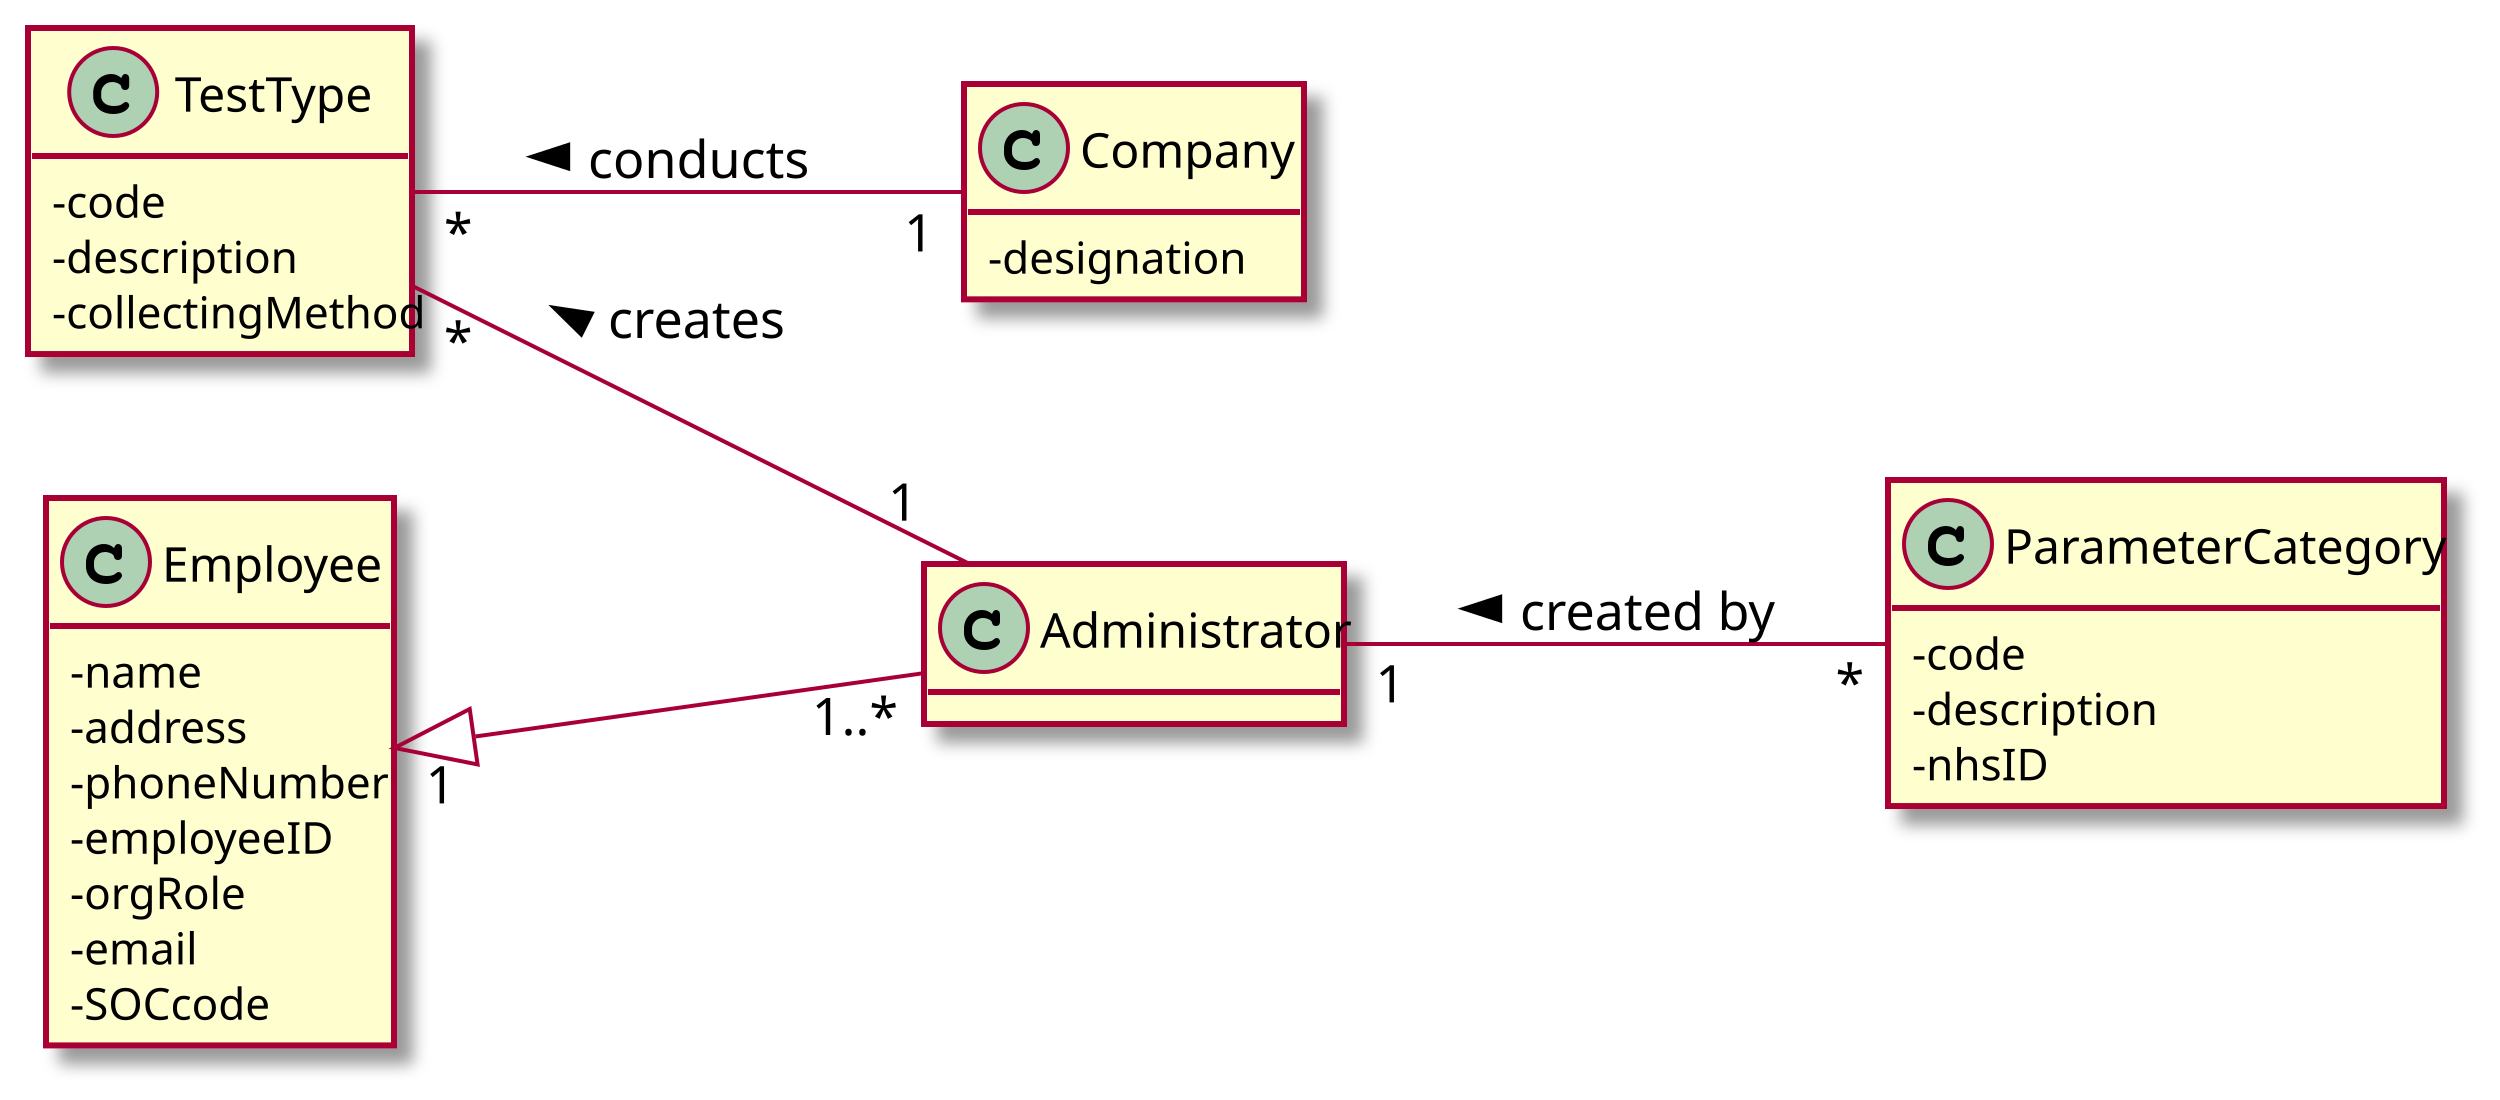
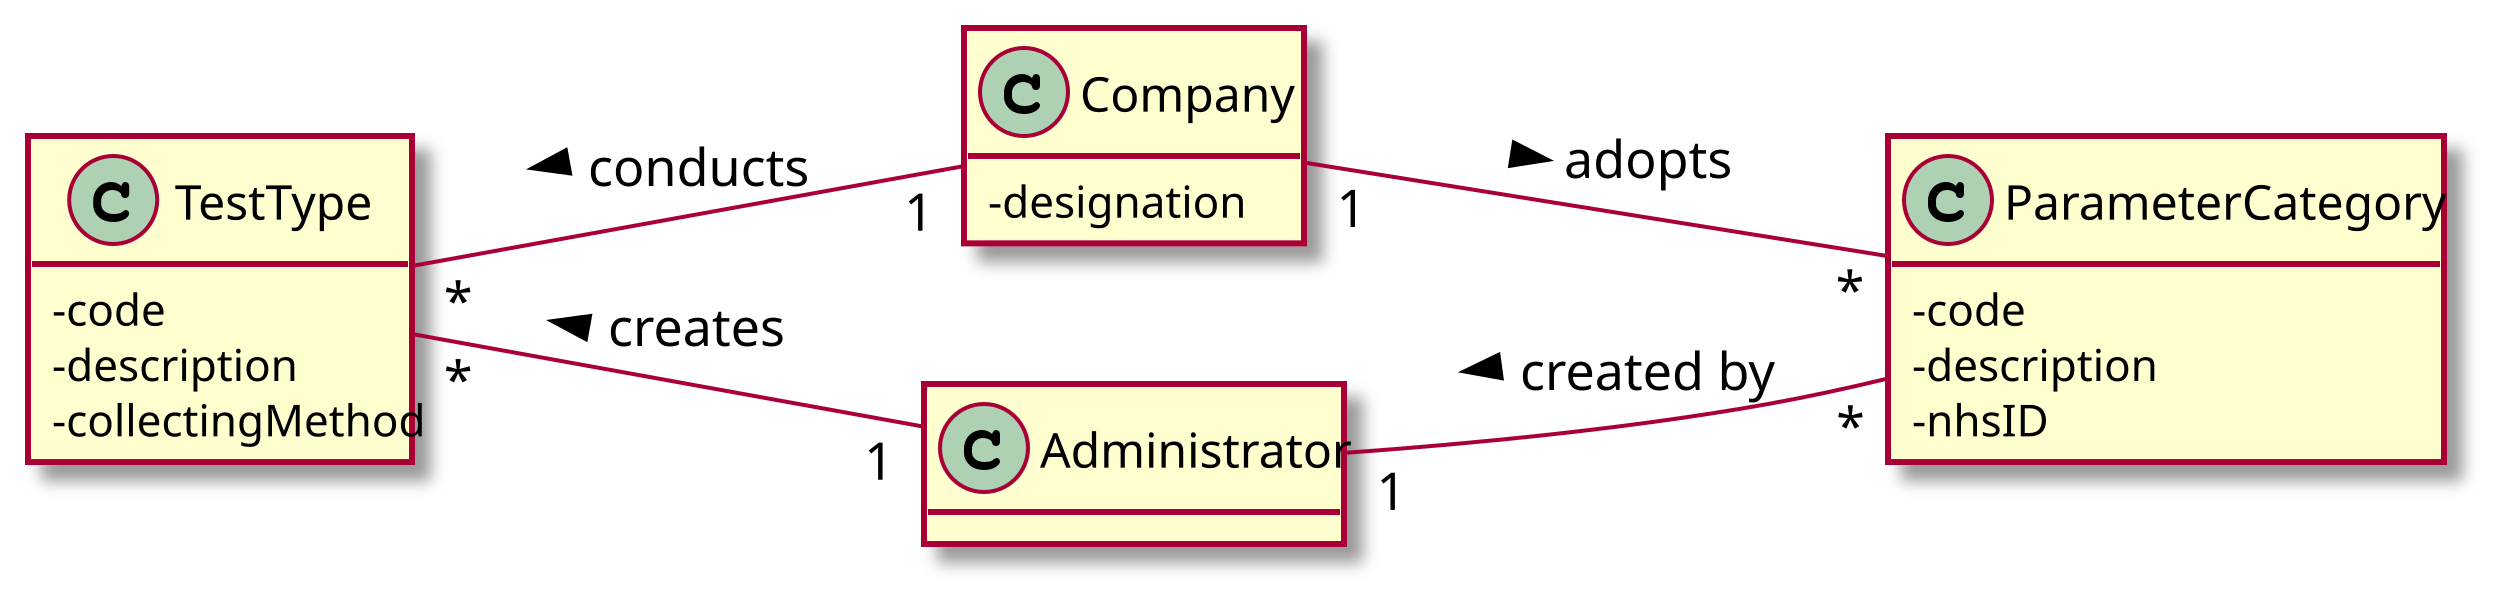
- <svg xmlns="http://www.w3.org/2000/svg" contentScriptType="application/ecmascript" contentStyleType="text/css" height="275px" preserveAspectRatio="none" style="width:625px;height:275px;" version="1.1" viewBox="0 0 625 275" width="625px" zoomAndPan="magnify">
+ <svg xmlns="http://www.w3.org/2000/svg" contentScriptType="application/ecmascript" contentStyleType="text/css" height="150px" preserveAspectRatio="none" style="width:625px;height:150px;" version="1.1" viewBox="0 0 625 150" width="625px" zoomAndPan="magnify">
  <defs>
-     <filter height="300%" id="f19juafye4pmqt" width="300%" x="-1" y="-1">
+     <filter height="300%" id="f1byc533o38s2r" width="300%" x="-1" y="-1">
      <feGaussianBlur result="blurOut" stdDeviation="2.0" />
      <feColorMatrix in="blurOut" result="blurOut2" type="matrix" values="0 0 0 0 0 0 0 0 0 0 0 0 0 0 0 0 0 0 .4 0" />
      <feOffset dx="4.0" dy="4.0" in="blurOut2" result="blurOut3" />
      <feBlend in="SourceGraphic" in2="blurOut3" mode="normal" />
    </filter>
  </defs>
  <g>
-     <rect codeLine="30" fill="#FEFECE" filter="url(#f19juafye4pmqt)" height="53.836" id="Company" style="stroke:#A80036;stroke-width:1.5;" width="85" x="241" y="21" />
-     <ellipse cx="256" cy="37" fill="#ADD1B2" rx="11" ry="11" style="stroke:#A80036;stroke-width:1.0;" />
-     <path d="M258,33.5 Q258.203,33 258.438,32.75 Q258.672,32.5 258.938,32.5 Q259.406,32.5 259.703,32.781 Q260,33.062 260,33.719 L260,35.281 Q260,35.938 259.719,36.219 Q259.438,36.5 259,36.5 Q258.609,36.5 258.359,36.328 Q258.109,36.156 258,35.703 Q257.953,35.391 257.781,35.219 Q257.469,34.891 256.906,34.703 Q256.344,34.5 255.781,34.5 Q255.078,34.5 254.484,34.781 Q253.906,35.062 253.453,35.688 Q253,36.312 253,37.172 L253,38.094 Q253,39.125 253.844,39.812 Q254.688,40.5 256.188,40.5 Q257.078,40.5 257.703,40.297 Q258.062,40.188 258.469,39.828 Q258.734,39.625 258.875,39.562 Q259.016,39.5 259.188,39.5 Q259.516,39.5 259.75,39.766 Q260,40.016 260,40.375 Q260,40.719 259.656,41.125 Q259.156,41.719 258.359,42.047 Q257.312,42.5 256.031,42.5 Q254.531,42.5 253.328,41.906 Q252.359,41.438 251.672,40.422 Q251,39.406 251,38.203 L251,37.109 Q251,35.859 251.594,34.766 Q252.203,33.672 253.25,33.094 Q254.312,32.5 255.5,32.5 Q256.219,32.5 256.844,32.75 Q257.469,33 258,33.5 Z " fill="#000000" />
-     <text fill="#000000" font-family="sans-serif" font-size="12" lengthAdjust="spacing" textLength="53" x="270" y="41.91">Company</text>
-     <line style="stroke:#A80036;stroke-width:1.5;" x1="242" x2="325" y1="53" y2="53" />
-     <text fill="#000000" font-family="sans-serif" font-size="11" lengthAdjust="spacing" textLength="59" x="247" y="68.419">-designation</text>
-     <rect codeLine="34" fill="#FEFECE" filter="url(#f19juafye4pmqt)" height="40" id="Administrator" style="stroke:#A80036;stroke-width:1.5;" width="105" x="231" y="141" />
-     <ellipse cx="246" cy="157" fill="#ADD1B2" rx="11" ry="11" style="stroke:#A80036;stroke-width:1.0;" />
-     <path d="M248,153.5 Q248.203,153 248.438,152.75 Q248.672,152.5 248.938,152.5 Q249.406,152.5 249.703,152.781 Q250,153.062 250,153.719 L250,155.281 Q250,155.938 249.719,156.219 Q249.438,156.5 249,156.5 Q248.609,156.5 248.359,156.328 Q248.109,156.156 248,155.703 Q247.953,155.391 247.781,155.219 Q247.469,154.891 246.906,154.703 Q246.344,154.5 245.781,154.5 Q245.078,154.5 244.484,154.781 Q243.906,155.062 243.453,155.688 Q243,156.312 243,157.172 L243,158.094 Q243,159.125 243.844,159.812 Q244.688,160.5 246.188,160.5 Q247.078,160.5 247.703,160.297 Q248.062,160.188 248.469,159.828 Q248.734,159.625 248.875,159.562 Q249.016,159.5 249.188,159.5 Q249.516,159.5 249.75,159.766 Q250,160.016 250,160.375 Q250,160.719 249.656,161.125 Q249.156,161.719 248.359,162.047 Q247.312,162.5 246.031,162.5 Q244.531,162.5 243.328,161.906 Q242.359,161.438 241.672,160.422 Q241,159.406 241,158.203 L241,157.109 Q241,155.859 241.594,154.766 Q242.203,153.672 243.25,153.094 Q244.312,152.5 245.5,152.5 Q246.219,152.5 246.844,152.75 Q247.469,153 248,153.5 Z " fill="#000000" />
-     <text fill="#000000" font-family="sans-serif" font-size="12" lengthAdjust="spacing" textLength="73" x="260" y="161.91">Administrator</text>
-     <line style="stroke:#A80036;stroke-width:1.5;" x1="232" x2="335" y1="173" y2="173" />
-     <rect codeLine="37" fill="#FEFECE" filter="url(#f19juafye4pmqt)" height="81.508" id="ParameterCategory" style="stroke:#A80036;stroke-width:1.5;" width="139" x="472" y="120" />
-     <ellipse cx="487" cy="136" fill="#ADD1B2" rx="11" ry="11" style="stroke:#A80036;stroke-width:1.0;" />
-     <path d="M489,132.5 Q489.203,132 489.438,131.75 Q489.672,131.5 489.938,131.5 Q490.406,131.5 490.703,131.781 Q491,132.062 491,132.719 L491,134.281 Q491,134.938 490.719,135.219 Q490.438,135.5 490,135.5 Q489.609,135.5 489.359,135.328 Q489.109,135.156 489,134.703 Q488.953,134.391 488.781,134.219 Q488.469,133.891 487.906,133.703 Q487.344,133.5 486.781,133.5 Q486.078,133.5 485.484,133.781 Q484.906,134.062 484.453,134.688 Q484,135.312 484,136.172 L484,137.094 Q484,138.125 484.844,138.812 Q485.688,139.5 487.188,139.5 Q488.078,139.5 488.703,139.297 Q489.062,139.188 489.469,138.828 Q489.734,138.625 489.875,138.562 Q490.016,138.5 490.188,138.5 Q490.516,138.5 490.75,138.766 Q491,139.016 491,139.375 Q491,139.719 490.656,140.125 Q490.156,140.719 489.359,141.047 Q488.312,141.5 487.031,141.5 Q485.531,141.5 484.328,140.906 Q483.359,140.438 482.672,139.422 Q482,138.406 482,137.203 L482,136.109 Q482,134.859 482.594,133.766 Q483.203,132.672 484.25,132.094 Q485.312,131.5 486.5,131.5 Q487.219,131.5 487.844,131.75 Q488.469,132 489,132.5 Z " fill="#000000" />
-     <text fill="#000000" font-family="sans-serif" font-size="12" lengthAdjust="spacing" textLength="107" x="501" y="140.91">ParameterCategory</text>
-     <line style="stroke:#A80036;stroke-width:1.5;" x1="473" x2="610" y1="152" y2="152" />
-     <text fill="#000000" font-family="sans-serif" font-size="11" lengthAdjust="spacing" textLength="28" x="478" y="167.419">-code</text>
-     <text fill="#000000" font-family="sans-serif" font-size="11" lengthAdjust="spacing" textLength="57" x="478" y="181.255">-description</text>
-     <text fill="#000000" font-family="sans-serif" font-size="11" lengthAdjust="spacing" textLength="31" x="478" y="195.091">-nhsID</text>
-     <rect codeLine="43" fill="#FEFECE" filter="url(#f19juafye4pmqt)" height="81.508" id="TestType" style="stroke:#A80036;stroke-width:1.5;" width="96" x="7" y="7" />
-     <ellipse cx="28.3" cy="23" fill="#ADD1B2" rx="11" ry="11" style="stroke:#A80036;stroke-width:1.0;" />
-     <path d="M30.3,19.5 Q30.503,19 30.738,18.75 Q30.972,18.5 31.238,18.5 Q31.706,18.5 32.003,18.781 Q32.3,19.062 32.3,19.719 L32.3,21.281 Q32.3,21.938 32.019,22.219 Q31.738,22.5 31.3,22.5 Q30.909,22.5 30.659,22.328 Q30.409,22.156 30.3,21.703 Q30.253,21.391 30.081,21.219 Q29.769,20.891 29.206,20.703 Q28.644,20.5 28.081,20.5 Q27.378,20.5 26.784,20.781 Q26.206,21.062 25.753,21.688 Q25.3,22.312 25.3,23.172 L25.3,24.094 Q25.3,25.125 26.144,25.812 Q26.988,26.5 28.488,26.5 Q29.378,26.5 30.003,26.297 Q30.363,26.188 30.769,25.828 Q31.034,25.625 31.175,25.562 Q31.316,25.5 31.488,25.5 Q31.816,25.5 32.05,25.766 Q32.3,26.016 32.3,26.375 Q32.3,26.719 31.956,27.125 Q31.456,27.719 30.659,28.047 Q29.613,28.5 28.331,28.5 Q26.831,28.5 25.628,27.906 Q24.659,27.438 23.972,26.422 Q23.3,25.406 23.3,24.203 L23.3,23.109 Q23.3,21.859 23.894,20.766 Q24.503,19.672 25.55,19.094 Q26.613,18.5 27.8,18.5 Q28.519,18.5 29.144,18.75 Q29.769,19 30.3,19.5 Z " fill="#000000" />
-     <text fill="#000000" font-family="sans-serif" font-size="12" lengthAdjust="spacing" textLength="50" x="43.7" y="27.91">TestType</text>
-     <line style="stroke:#A80036;stroke-width:1.5;" x1="8" x2="102" y1="39" y2="39" />
-     <text fill="#000000" font-family="sans-serif" font-size="11" lengthAdjust="spacing" textLength="28" x="13" y="54.419">-code</text>
-     <text fill="#000000" font-family="sans-serif" font-size="11" lengthAdjust="spacing" textLength="57" x="13" y="68.255">-description</text>
-     <text fill="#000000" font-family="sans-serif" font-size="11" lengthAdjust="spacing" textLength="84" x="13" y="82.091">-collectingMethod</text>
-     <rect codeLine="20" fill="#FEFECE" filter="url(#f19juafye4pmqt)" height="136.852" id="Employee" style="stroke:#A80036;stroke-width:1.5;" width="87" x="11.5" y="124.5" />
-     <ellipse cx="26.5" cy="140.5" fill="#ADD1B2" rx="11" ry="11" style="stroke:#A80036;stroke-width:1.0;" />
-     <path d="M28.5,137 Q28.703,136.5 28.938,136.25 Q29.172,136 29.438,136 Q29.906,136 30.203,136.281 Q30.5,136.562 30.5,137.219 L30.5,138.781 Q30.5,139.438 30.219,139.719 Q29.938,140 29.5,140 Q29.109,140 28.859,139.828 Q28.609,139.656 28.5,139.203 Q28.453,138.891 28.281,138.719 Q27.969,138.391 27.406,138.203 Q26.844,138 26.281,138 Q25.578,138 24.984,138.281 Q24.406,138.562 23.953,139.188 Q23.5,139.812 23.5,140.672 L23.5,141.594 Q23.5,142.625 24.344,143.312 Q25.188,144 26.688,144 Q27.578,144 28.203,143.797 Q28.562,143.688 28.969,143.328 Q29.234,143.125 29.375,143.062 Q29.516,143 29.688,143 Q30.016,143 30.25,143.266 Q30.5,143.516 30.5,143.875 Q30.5,144.219 30.156,144.625 Q29.656,145.219 28.859,145.547 Q27.812,146 26.531,146 Q25.031,146 23.828,145.406 Q22.859,144.938 22.172,143.922 Q21.5,142.906 21.5,141.703 L21.5,140.609 Q21.5,139.359 22.094,138.266 Q22.703,137.172 23.75,136.594 Q24.812,136 26,136 Q26.719,136 27.344,136.25 Q27.969,136.5 28.5,137 Z " fill="#000000" />
-     <text fill="#000000" font-family="sans-serif" font-size="12" lengthAdjust="spacing" textLength="55" x="40.5" y="145.41">Employee</text>
-     <line style="stroke:#A80036;stroke-width:1.5;" x1="12.5" x2="97.5" y1="156.5" y2="156.5" />
-     <text fill="#000000" font-family="sans-serif" font-size="11" lengthAdjust="spacing" textLength="30" x="17.5" y="171.919">-name</text>
-     <text fill="#000000" font-family="sans-serif" font-size="11" lengthAdjust="spacing" textLength="44" x="17.5" y="185.755">-address</text>
-     <text fill="#000000" font-family="sans-serif" font-size="11" lengthAdjust="spacing" textLength="71" x="17.5" y="199.591">-phoneNumber</text>
-     <text fill="#000000" font-family="sans-serif" font-size="11" lengthAdjust="spacing" textLength="59" x="17.5" y="213.427">-employeeID</text>
-     <text fill="#000000" font-family="sans-serif" font-size="11" lengthAdjust="spacing" textLength="41" x="17.5" y="227.263">-orgRole</text>
-     <text fill="#000000" font-family="sans-serif" font-size="11" lengthAdjust="spacing" textLength="28" x="17.5" y="241.099">-email</text>
-     <text fill="#000000" font-family="sans-serif" font-size="11" lengthAdjust="spacing" textLength="50" x="17.5" y="254.935">-SOCcode</text>
-     <path codeLine="10" d="M118.83,184.12 C154.14,179.13 197.67,172.99 230.96,168.28 " fill="none" id="Employee-backto-Administrator" style="stroke:#A80036;stroke-width:1.0;" />
-     <polygon fill="none" points="119.39,191.11,98.6,186.98,117.43,177.25,119.39,191.11" style="stroke:#A80036;stroke-width:1.0;" />
-     <text fill="#000000" font-family="sans-serif" font-size="13" lengthAdjust="spacing" textLength="7" x="106.401" y="200.845">1</text>
-     <text fill="#000000" font-family="sans-serif" font-size="13" lengthAdjust="spacing" textLength="20" x="202.947" y="183.755">1..*</text>
-     <path codeLine="12" d="M103.21,48 C143.79,48 201.76,48 240.69,48 " fill="none" id="TestType-Company" style="stroke:#A80036;stroke-width:1.0;" />
-     <polygon fill="#000000" points="133,39.176,142.045,42.115,142.045,36.237,133,39.176" style="stroke:#000000;stroke-width:1.0;" />
-     <text fill="#000000" font-family="sans-serif" font-size="13" lengthAdjust="spacing" textLength="53" x="147" y="44.495">conducts</text>
-     <text fill="#000000" font-family="sans-serif" font-size="13" lengthAdjust="spacing" textLength="5" x="110.975" y="62.785">*</text>
-     <text fill="#000000" font-family="sans-serif" font-size="13" lengthAdjust="spacing" textLength="7" x="226.02" y="62.863">1</text>
-     <path codeLine="14" d="M103.21,71.55 C144.31,92.06 203.24,121.46 242.17,140.88 " fill="none" id="TestType-Administrator" style="stroke:#A80036;stroke-width:1.0;" />
-     <polygon fill="#000000" points="138.526,76.944,145.308,83.612,147.932,78.352,138.526,76.944" style="stroke:#000000;stroke-width:1.0;" />
-     <text fill="#000000" font-family="sans-serif" font-size="13" lengthAdjust="spacing" textLength="43" x="152" y="84.495">creates</text>
-     <text fill="#000000" font-family="sans-serif" font-size="13" lengthAdjust="spacing" textLength="5" x="110.975" y="89.941">*</text>
-     <text fill="#000000" font-family="sans-serif" font-size="13" lengthAdjust="spacing" textLength="7" x="222.001" y="130.167">1</text>
-     <path codeLine="16" d="M336.31,161 C375.31,161 429.17,161 471.78,161 " fill="none" id="Administrator-ParameterCategory" style="stroke:#A80036;stroke-width:1.0;" />
-     <polygon fill="#000000" points="366,152.176,375.045,155.115,375.045,149.237,366,152.176" style="stroke:#000000;stroke-width:1.0;" />
-     <text fill="#000000" font-family="sans-serif" font-size="13" lengthAdjust="spacing" textLength="61" x="380" y="157.495">created by</text>
-     <text fill="#000000" font-family="sans-serif" font-size="13" lengthAdjust="spacing" textLength="7" x="343.877" y="175.594">1</text>
-     <text fill="#000000" font-family="sans-serif" font-size="13" lengthAdjust="spacing" textLength="5" x="458.881" y="175.416">*</text>
+     <rect codeLine="19" fill="#FEFECE" filter="url(#f1byc533o38s2r)" height="53.836" id="Company" style="stroke:#A80036;stroke-width:1.5;" width="85" x="241" y="7" />
+     <ellipse cx="256" cy="23" fill="#ADD1B2" rx="11" ry="11" style="stroke:#A80036;stroke-width:1.0;" />
+     <path d="M258,19.5 Q258.203,19 258.438,18.75 Q258.672,18.5 258.938,18.5 Q259.406,18.5 259.703,18.781 Q260,19.062 260,19.719 L260,21.281 Q260,21.938 259.719,22.219 Q259.438,22.5 259,22.5 Q258.609,22.5 258.359,22.328 Q258.109,22.156 258,21.703 Q257.953,21.391 257.781,21.219 Q257.469,20.891 256.906,20.703 Q256.344,20.5 255.781,20.5 Q255.078,20.5 254.484,20.781 Q253.906,21.062 253.453,21.688 Q253,22.312 253,23.172 L253,24.094 Q253,25.125 253.844,25.812 Q254.688,26.5 256.188,26.5 Q257.078,26.5 257.703,26.297 Q258.062,26.188 258.469,25.828 Q258.734,25.625 258.875,25.562 Q259.016,25.5 259.188,25.5 Q259.516,25.5 259.75,25.766 Q260,26.016 260,26.375 Q260,26.719 259.656,27.125 Q259.156,27.719 258.359,28.047 Q257.312,28.5 256.031,28.5 Q254.531,28.5 253.328,27.906 Q252.359,27.438 251.672,26.422 Q251,25.406 251,24.203 L251,23.109 Q251,21.859 251.594,20.766 Q252.203,19.672 253.25,19.094 Q254.312,18.5 255.5,18.5 Q256.219,18.5 256.844,18.75 Q257.469,19 258,19.5 Z " fill="#000000" />
+     <text fill="#000000" font-family="sans-serif" font-size="12" lengthAdjust="spacing" textLength="53" x="270" y="27.91">Company</text>
+     <line style="stroke:#A80036;stroke-width:1.5;" x1="242" x2="325" y1="39" y2="39" />
+     <text fill="#000000" font-family="sans-serif" font-size="11" lengthAdjust="spacing" textLength="59" x="247" y="54.419">-designation</text>
+     <rect codeLine="23" fill="#FEFECE" filter="url(#f1byc533o38s2r)" height="40" id="Administrator" style="stroke:#A80036;stroke-width:1.5;" width="105" x="231" y="96" />
+     <ellipse cx="246" cy="112" fill="#ADD1B2" rx="11" ry="11" style="stroke:#A80036;stroke-width:1.0;" />
+     <path d="M248,108.5 Q248.203,108 248.438,107.75 Q248.672,107.5 248.938,107.5 Q249.406,107.5 249.703,107.781 Q250,108.062 250,108.719 L250,110.281 Q250,110.938 249.719,111.219 Q249.438,111.5 249,111.5 Q248.609,111.5 248.359,111.328 Q248.109,111.156 248,110.703 Q247.953,110.391 247.781,110.219 Q247.469,109.891 246.906,109.703 Q246.344,109.5 245.781,109.5 Q245.078,109.5 244.484,109.781 Q243.906,110.062 243.453,110.688 Q243,111.312 243,112.172 L243,113.094 Q243,114.125 243.844,114.812 Q244.688,115.5 246.188,115.5 Q247.078,115.5 247.703,115.297 Q248.062,115.188 248.469,114.828 Q248.734,114.625 248.875,114.562 Q249.016,114.5 249.188,114.5 Q249.516,114.5 249.75,114.766 Q250,115.016 250,115.375 Q250,115.719 249.656,116.125 Q249.156,116.719 248.359,117.047 Q247.312,117.5 246.031,117.5 Q244.531,117.5 243.328,116.906 Q242.359,116.438 241.672,115.422 Q241,114.406 241,113.203 L241,112.109 Q241,110.859 241.594,109.766 Q242.203,108.672 243.25,108.094 Q244.312,107.5 245.5,107.5 Q246.219,107.5 246.844,107.75 Q247.469,108 248,108.5 Z " fill="#000000" />
+     <text fill="#000000" font-family="sans-serif" font-size="12" lengthAdjust="spacing" textLength="73" x="260" y="116.91">Administrator</text>
+     <line style="stroke:#A80036;stroke-width:1.5;" x1="232" x2="335" y1="128" y2="128" />
+     <rect codeLine="26" fill="#FEFECE" filter="url(#f1byc533o38s2r)" height="81.508" id="ParameterCategory" style="stroke:#A80036;stroke-width:1.5;" width="139" x="472" y="34" />
+     <ellipse cx="487" cy="50" fill="#ADD1B2" rx="11" ry="11" style="stroke:#A80036;stroke-width:1.0;" />
+     <path d="M489,46.5 Q489.203,46 489.438,45.75 Q489.672,45.5 489.938,45.5 Q490.406,45.5 490.703,45.781 Q491,46.062 491,46.719 L491,48.281 Q491,48.938 490.719,49.219 Q490.438,49.5 490,49.5 Q489.609,49.5 489.359,49.328 Q489.109,49.156 489,48.703 Q488.953,48.391 488.781,48.219 Q488.469,47.891 487.906,47.703 Q487.344,47.5 486.781,47.5 Q486.078,47.5 485.484,47.781 Q484.906,48.062 484.453,48.688 Q484,49.312 484,50.172 L484,51.094 Q484,52.125 484.844,52.812 Q485.688,53.5 487.188,53.5 Q488.078,53.5 488.703,53.297 Q489.062,53.188 489.469,52.828 Q489.734,52.625 489.875,52.562 Q490.016,52.5 490.188,52.5 Q490.516,52.5 490.75,52.766 Q491,53.016 491,53.375 Q491,53.719 490.656,54.125 Q490.156,54.719 489.359,55.047 Q488.312,55.5 487.031,55.5 Q485.531,55.5 484.328,54.906 Q483.359,54.438 482.672,53.422 Q482,52.406 482,51.203 L482,50.109 Q482,48.859 482.594,47.766 Q483.203,46.672 484.25,46.094 Q485.312,45.5 486.5,45.5 Q487.219,45.5 487.844,45.75 Q488.469,46 489,46.5 Z " fill="#000000" />
+     <text fill="#000000" font-family="sans-serif" font-size="12" lengthAdjust="spacing" textLength="107" x="501" y="54.91">ParameterCategory</text>
+     <line style="stroke:#A80036;stroke-width:1.5;" x1="473" x2="610" y1="66" y2="66" />
+     <text fill="#000000" font-family="sans-serif" font-size="11" lengthAdjust="spacing" textLength="28" x="478" y="81.419">-code</text>
+     <text fill="#000000" font-family="sans-serif" font-size="11" lengthAdjust="spacing" textLength="57" x="478" y="95.255">-description</text>
+     <text fill="#000000" font-family="sans-serif" font-size="11" lengthAdjust="spacing" textLength="31" x="478" y="109.091">-nhsID</text>
+     <rect codeLine="32" fill="#FEFECE" filter="url(#f1byc533o38s2r)" height="81.508" id="TestType" style="stroke:#A80036;stroke-width:1.5;" width="96" x="7" y="34" />
+     <ellipse cx="28.3" cy="50" fill="#ADD1B2" rx="11" ry="11" style="stroke:#A80036;stroke-width:1.0;" />
+     <path d="M30.3,46.5 Q30.503,46 30.738,45.75 Q30.972,45.5 31.238,45.5 Q31.706,45.5 32.003,45.781 Q32.3,46.062 32.3,46.719 L32.3,48.281 Q32.3,48.938 32.019,49.219 Q31.738,49.5 31.3,49.5 Q30.909,49.5 30.659,49.328 Q30.409,49.156 30.3,48.703 Q30.253,48.391 30.081,48.219 Q29.769,47.891 29.206,47.703 Q28.644,47.5 28.081,47.5 Q27.378,47.5 26.784,47.781 Q26.206,48.062 25.753,48.688 Q25.3,49.312 25.3,50.172 L25.3,51.094 Q25.3,52.125 26.144,52.812 Q26.988,53.5 28.488,53.5 Q29.378,53.5 30.003,53.297 Q30.363,53.188 30.769,52.828 Q31.034,52.625 31.175,52.562 Q31.316,52.5 31.488,52.5 Q31.816,52.5 32.05,52.766 Q32.3,53.016 32.3,53.375 Q32.3,53.719 31.956,54.125 Q31.456,54.719 30.659,55.047 Q29.613,55.5 28.331,55.5 Q26.831,55.5 25.628,54.906 Q24.659,54.438 23.972,53.422 Q23.3,52.406 23.3,51.203 L23.3,50.109 Q23.3,48.859 23.894,47.766 Q24.503,46.672 25.55,46.094 Q26.613,45.5 27.8,45.5 Q28.519,45.5 29.144,45.75 Q29.769,46 30.3,46.5 Z " fill="#000000" />
+     <text fill="#000000" font-family="sans-serif" font-size="12" lengthAdjust="spacing" textLength="50" x="43.7" y="54.91">TestType</text>
+     <line style="stroke:#A80036;stroke-width:1.5;" x1="8" x2="102" y1="66" y2="66" />
+     <text fill="#000000" font-family="sans-serif" font-size="11" lengthAdjust="spacing" textLength="28" x="13" y="81.419">-code</text>
+     <text fill="#000000" font-family="sans-serif" font-size="11" lengthAdjust="spacing" textLength="57" x="13" y="95.255">-description</text>
+     <text fill="#000000" font-family="sans-serif" font-size="11" lengthAdjust="spacing" textLength="84" x="13" y="109.091">-collectingMethod</text>
+     <path codeLine="9" d="M103.21,66.45 C143.79,59.11 201.76,48.62 240.69,41.57 " fill="none" id="TestType-Company" style="stroke:#A80036;stroke-width:1.0;" />
+     <polygon fill="#000000" points="133.08,42.066,142.504,43.347,141.457,37.563,133.08,42.066" style="stroke:#000000;stroke-width:1.0;" />
+     <text fill="#000000" font-family="sans-serif" font-size="13" lengthAdjust="spacing" textLength="53" x="147" y="46.495">conducts</text>
+     <text fill="#000000" font-family="sans-serif" font-size="13" lengthAdjust="spacing" textLength="5" x="110.975" y="79.925">*</text>
+     <text fill="#000000" font-family="sans-serif" font-size="13" lengthAdjust="spacing" textLength="7" x="226.02" y="57.687">1</text>
+     <path codeLine="11" d="M103.21,83.55 C140.42,90.28 192.25,99.66 230.61,106.61 " fill="none" id="TestType-Administrator" style="stroke:#A80036;stroke-width:1.0;" />
+     <polygon fill="#000000" points="138.08,80.285,146.457,84.788,147.504,79.004,138.08,80.285" style="stroke:#000000;stroke-width:1.0;" />
+     <text fill="#000000" font-family="sans-serif" font-size="13" lengthAdjust="spacing" textLength="43" x="152" y="86.495">creates</text>
+     <text fill="#000000" font-family="sans-serif" font-size="13" lengthAdjust="spacing" textLength="5" x="110.975" y="99.644">*</text>
+     <text fill="#000000" font-family="sans-serif" font-size="13" lengthAdjust="spacing" textLength="7" x="216.033" y="119.942">1</text>
+     <path codeLine="13" d="M336.21,113.21 C367.09,111.01 406.98,107.25 442,101 C451.75,99.26 461.95,97.04 471.93,94.63 " fill="none" id="Administrator-ParameterCategory" style="stroke:#A80036;stroke-width:1.0;" />
+     <polygon fill="#000000" points="366.046,92.854,375.406,94.539,374.609,88.715,366.046,92.854" style="stroke:#000000;stroke-width:1.0;" />
+     <text fill="#000000" font-family="sans-serif" font-size="13" lengthAdjust="spacing" textLength="61" x="380" y="97.495">created by</text>
+     <text fill="#000000" font-family="sans-serif" font-size="13" lengthAdjust="spacing" textLength="7" x="344.115" y="127.463">1</text>
+     <text fill="#000000" font-family="sans-serif" font-size="13" lengthAdjust="spacing" textLength="5" x="459.047" y="111.193">*</text>
+     <path codeLine="15" d="M326.2,40.68 C365.59,46.99 425.38,56.56 471.81,64 " fill="none" id="Company-ParameterCategory" style="stroke:#A80036;stroke-width:1.0;" />
+     <polygon fill="#000000" points="386.937,39.967,378.471,35.634,377.541,41.438,386.937,39.967" style="stroke:#000000;stroke-width:1.0;" />
+     <text fill="#000000" font-family="sans-serif" font-size="13" lengthAdjust="spacing" textLength="39" x="391" y="44.495">adopts</text>
+     <text fill="#000000" font-family="sans-serif" font-size="13" lengthAdjust="spacing" textLength="7" x="334.141" y="56.743">1</text>
+     <text fill="#000000" font-family="sans-serif" font-size="13" lengthAdjust="spacing" textLength="5" x="458.914" y="77.213">*</text>
  </g>
</svg>
